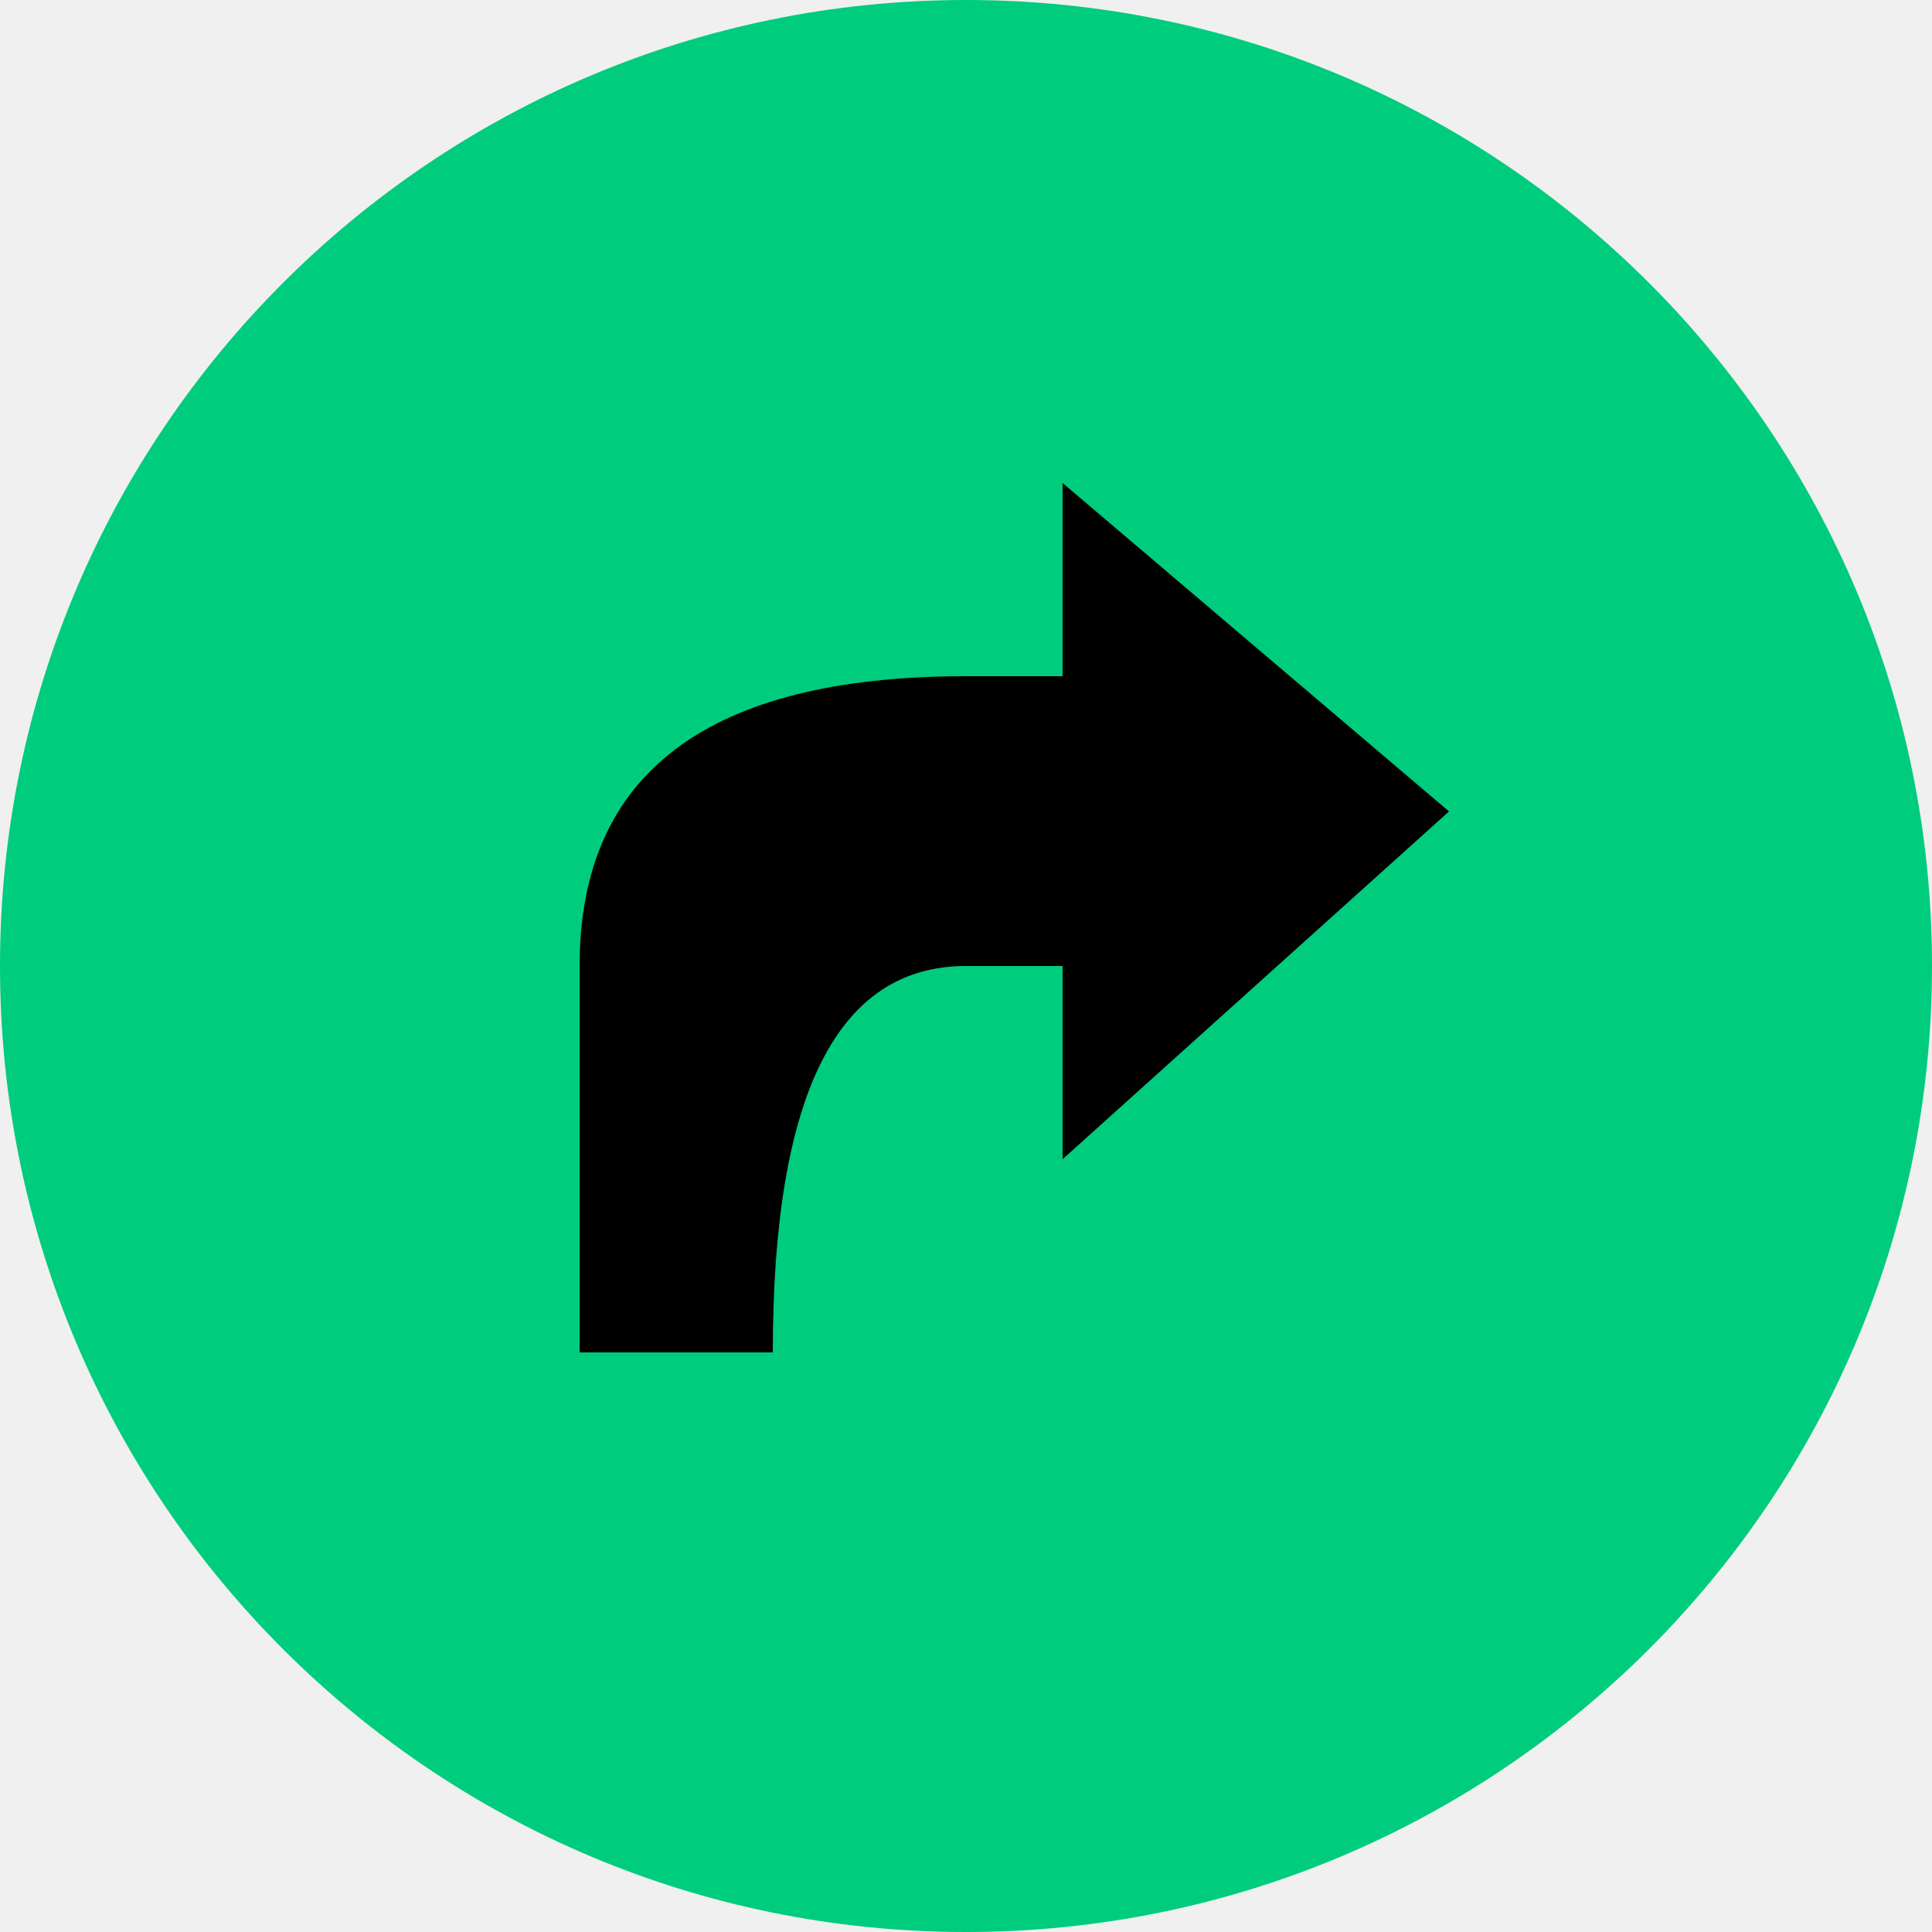
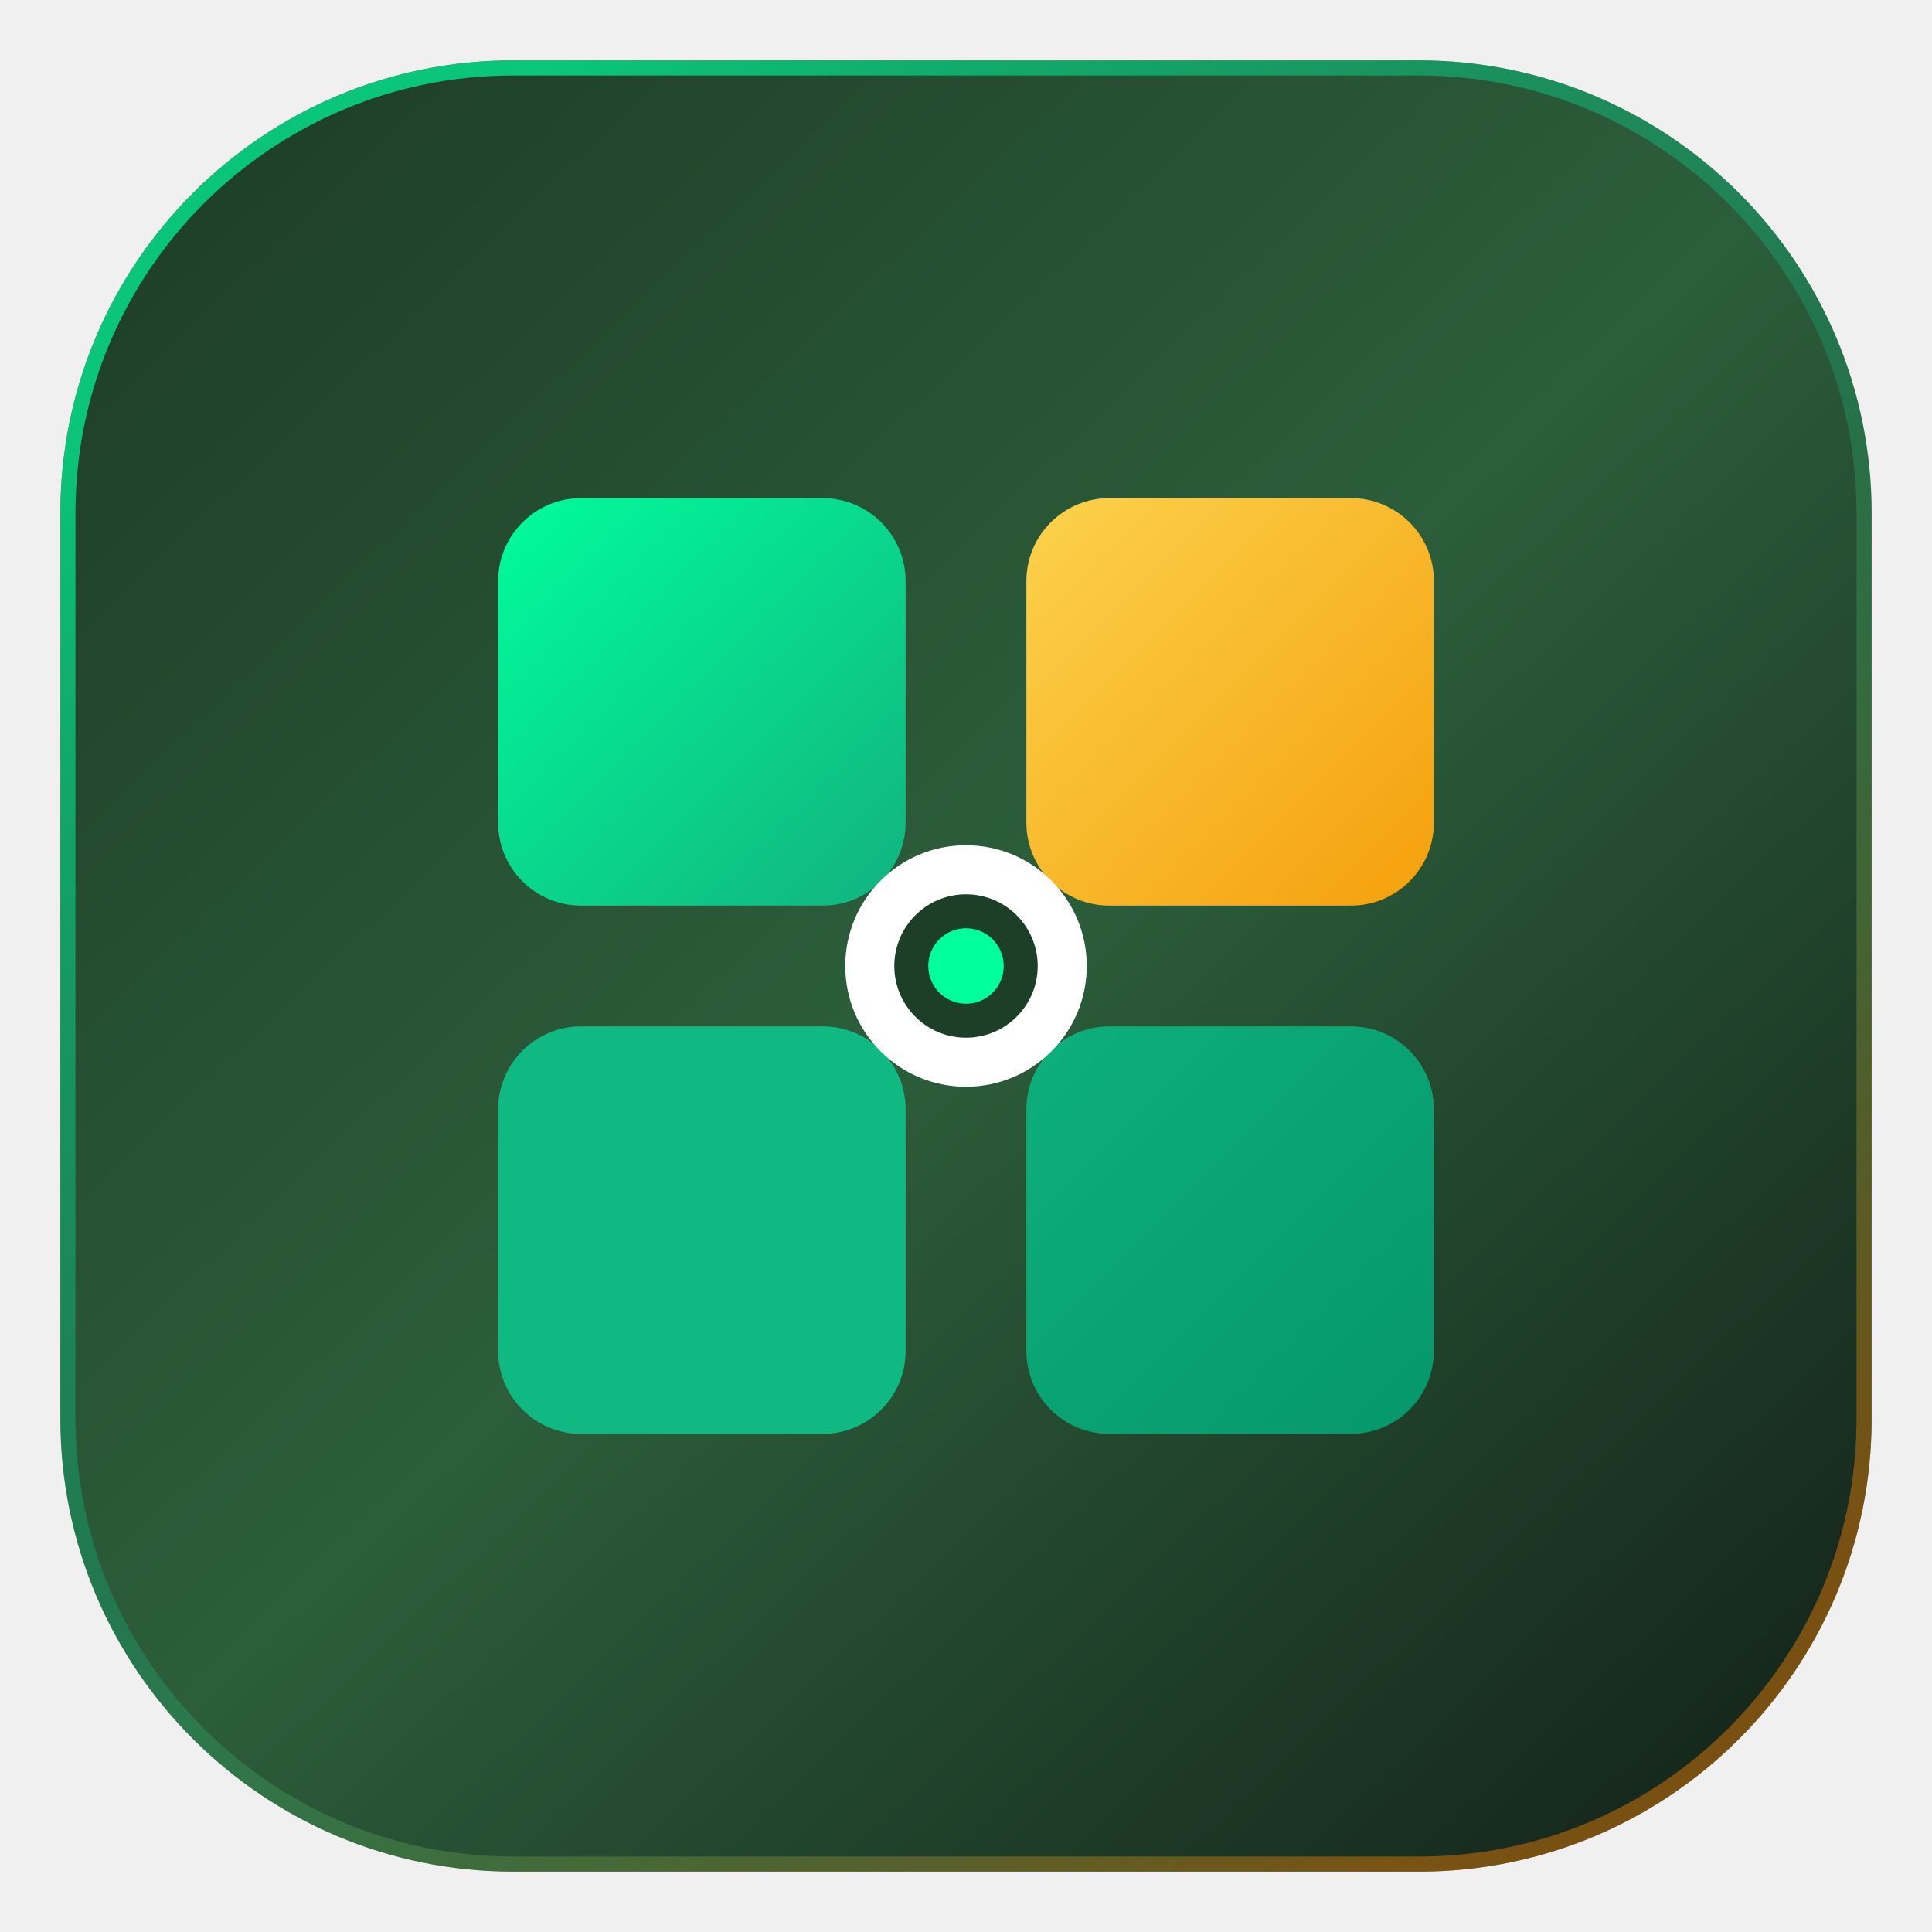
- <svg xmlns="http://www.w3.org/2000/svg" viewBox="0 0 100 100">
-   <circle cx="50" cy="50" r="50" fill="#00cc7d" />
-   <path d="M 30 70 L 30 50 Q 30 35 50 35 L 55 35 L 55 25 L 75 42 L 55 60 L 55 50 L 50 50 Q 40 50 40 70 Z" fill="#000" />
+ <svg xmlns="http://www.w3.org/2000/svg" width="1024" height="1024" viewBox="0 0 1024 1024" fill="none">
+   <defs>
+     <linearGradient id="bgGrad" x1="100" y1="80" x2="924" y2="944" gradientUnits="userSpaceOnUse">
+       <stop offset="0%" stop-color="#1E3F27" />
+       <stop offset="50%" stop-color="#2C5E3B" />
+       <stop offset="100%" stop-color="#15261B" />
+     </linearGradient>
+     <linearGradient id="rimGrad" x1="200" y1="100" x2="824" y2="924" gradientUnits="userSpaceOnUse">
+       <stop offset="0%" stop-color="#00FF9D" stop-opacity="0.7" />
+       <stop offset="50%" stop-color="#10B981" stop-opacity="0.3" />
+       <stop offset="100%" stop-color="#D97706" stop-opacity="0.5" />
+     </linearGradient>
+     <linearGradient id="emblemGrad" x1="256" y1="256" x2="768" y2="768" gradientUnits="userSpaceOnUse">
+       <stop offset="0%" stop-color="#00FF9D" />
+       <stop offset="40%" stop-color="#10B981" />
+       <stop offset="100%" stop-color="#059669" />
+     </linearGradient>
+     <linearGradient id="goldGrad" x1="544" y1="256" x2="768" y2="480" gradientUnits="userSpaceOnUse">
+       <stop offset="0%" stop-color="#FCD34D" />
+       <stop offset="100%" stop-color="#F59E0B" />
+     </linearGradient>
+   </defs>
+   <rect x="32" y="32" width="960" height="960" rx="240" fill="url(#bgGrad)" />
+   <rect x="36" y="36" width="952" height="952" rx="236" stroke="url(#rimGrad)" stroke-width="8" fill="none" />
+   <rect x="264" y="264" width="216" height="216" rx="44" fill="url(#emblemGrad)" />
+   <rect x="544" y="264" width="216" height="216" rx="44" fill="url(#goldGrad)" />
+   <rect x="264" y="544" width="216" height="216" rx="44" fill="#10B981" />
+   <rect x="544" y="544" width="216" height="216" rx="44" fill="url(#emblemGrad)" />
+   <circle cx="512" cy="512" r="64" fill="#FFFFFF" />
+   <circle cx="512" cy="512" r="38" fill="#1E3F27" />
+   <circle cx="512" cy="512" r="20" fill="#00FF9D" />
</svg>
